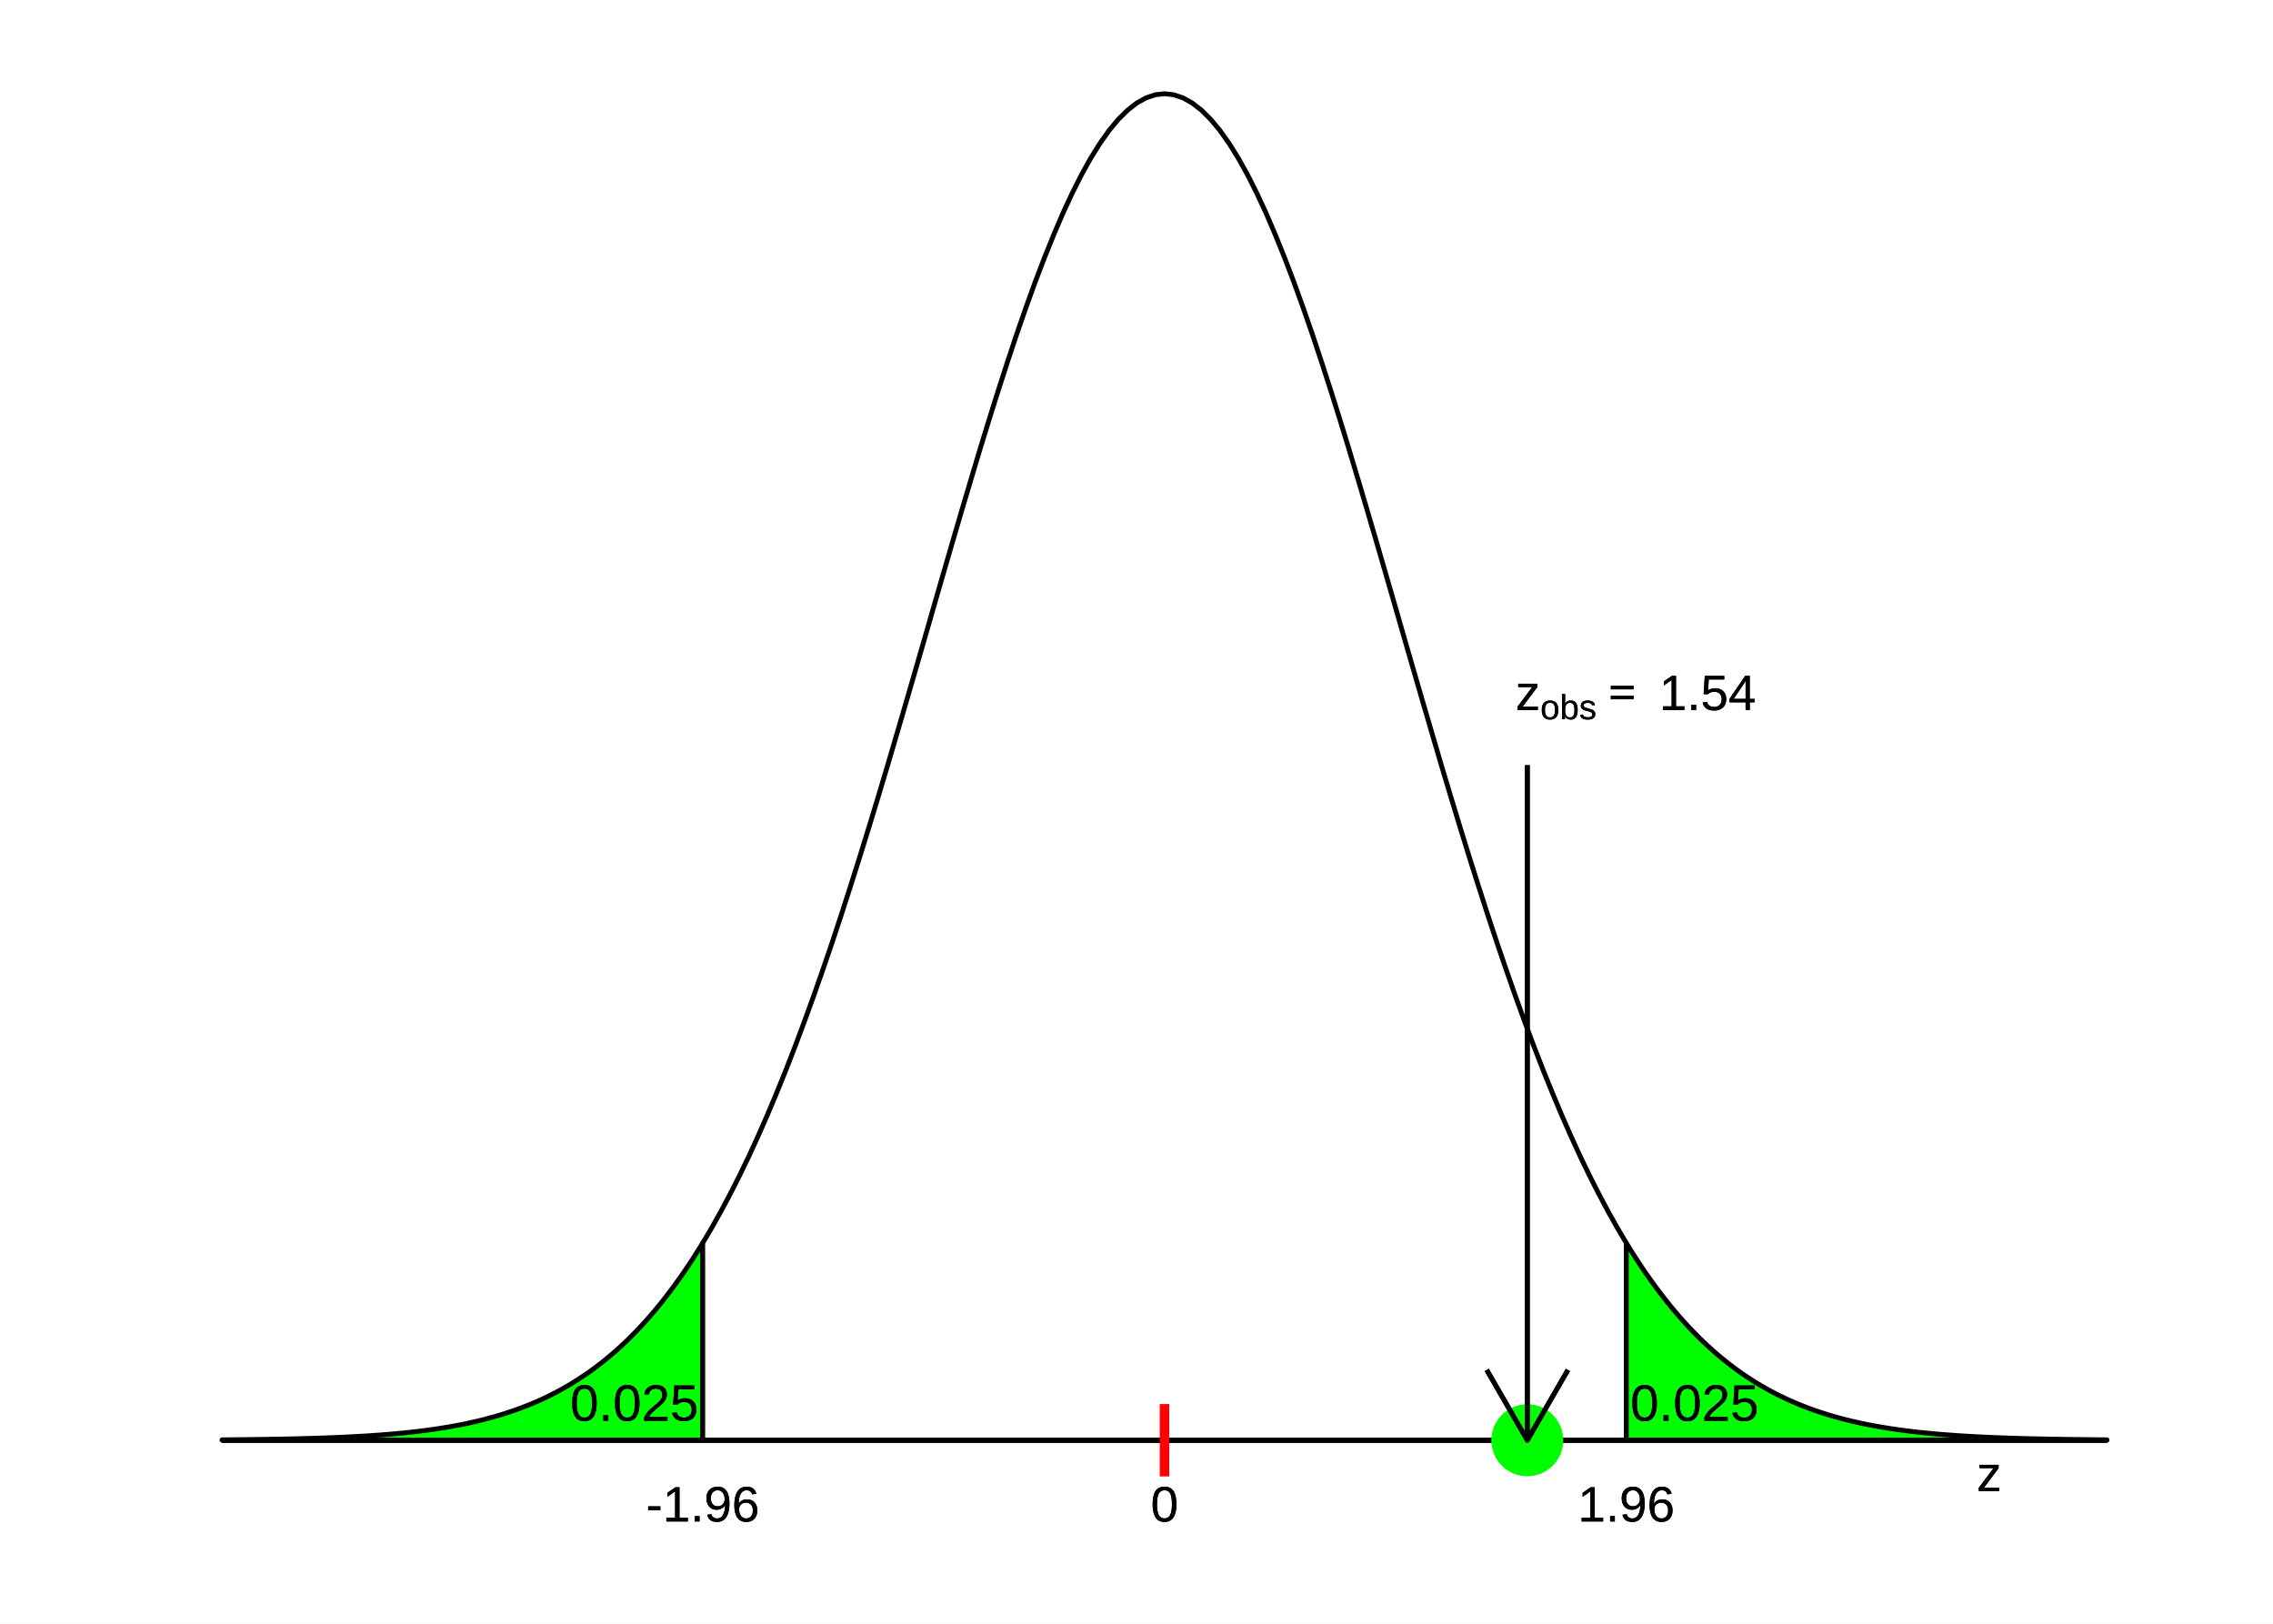
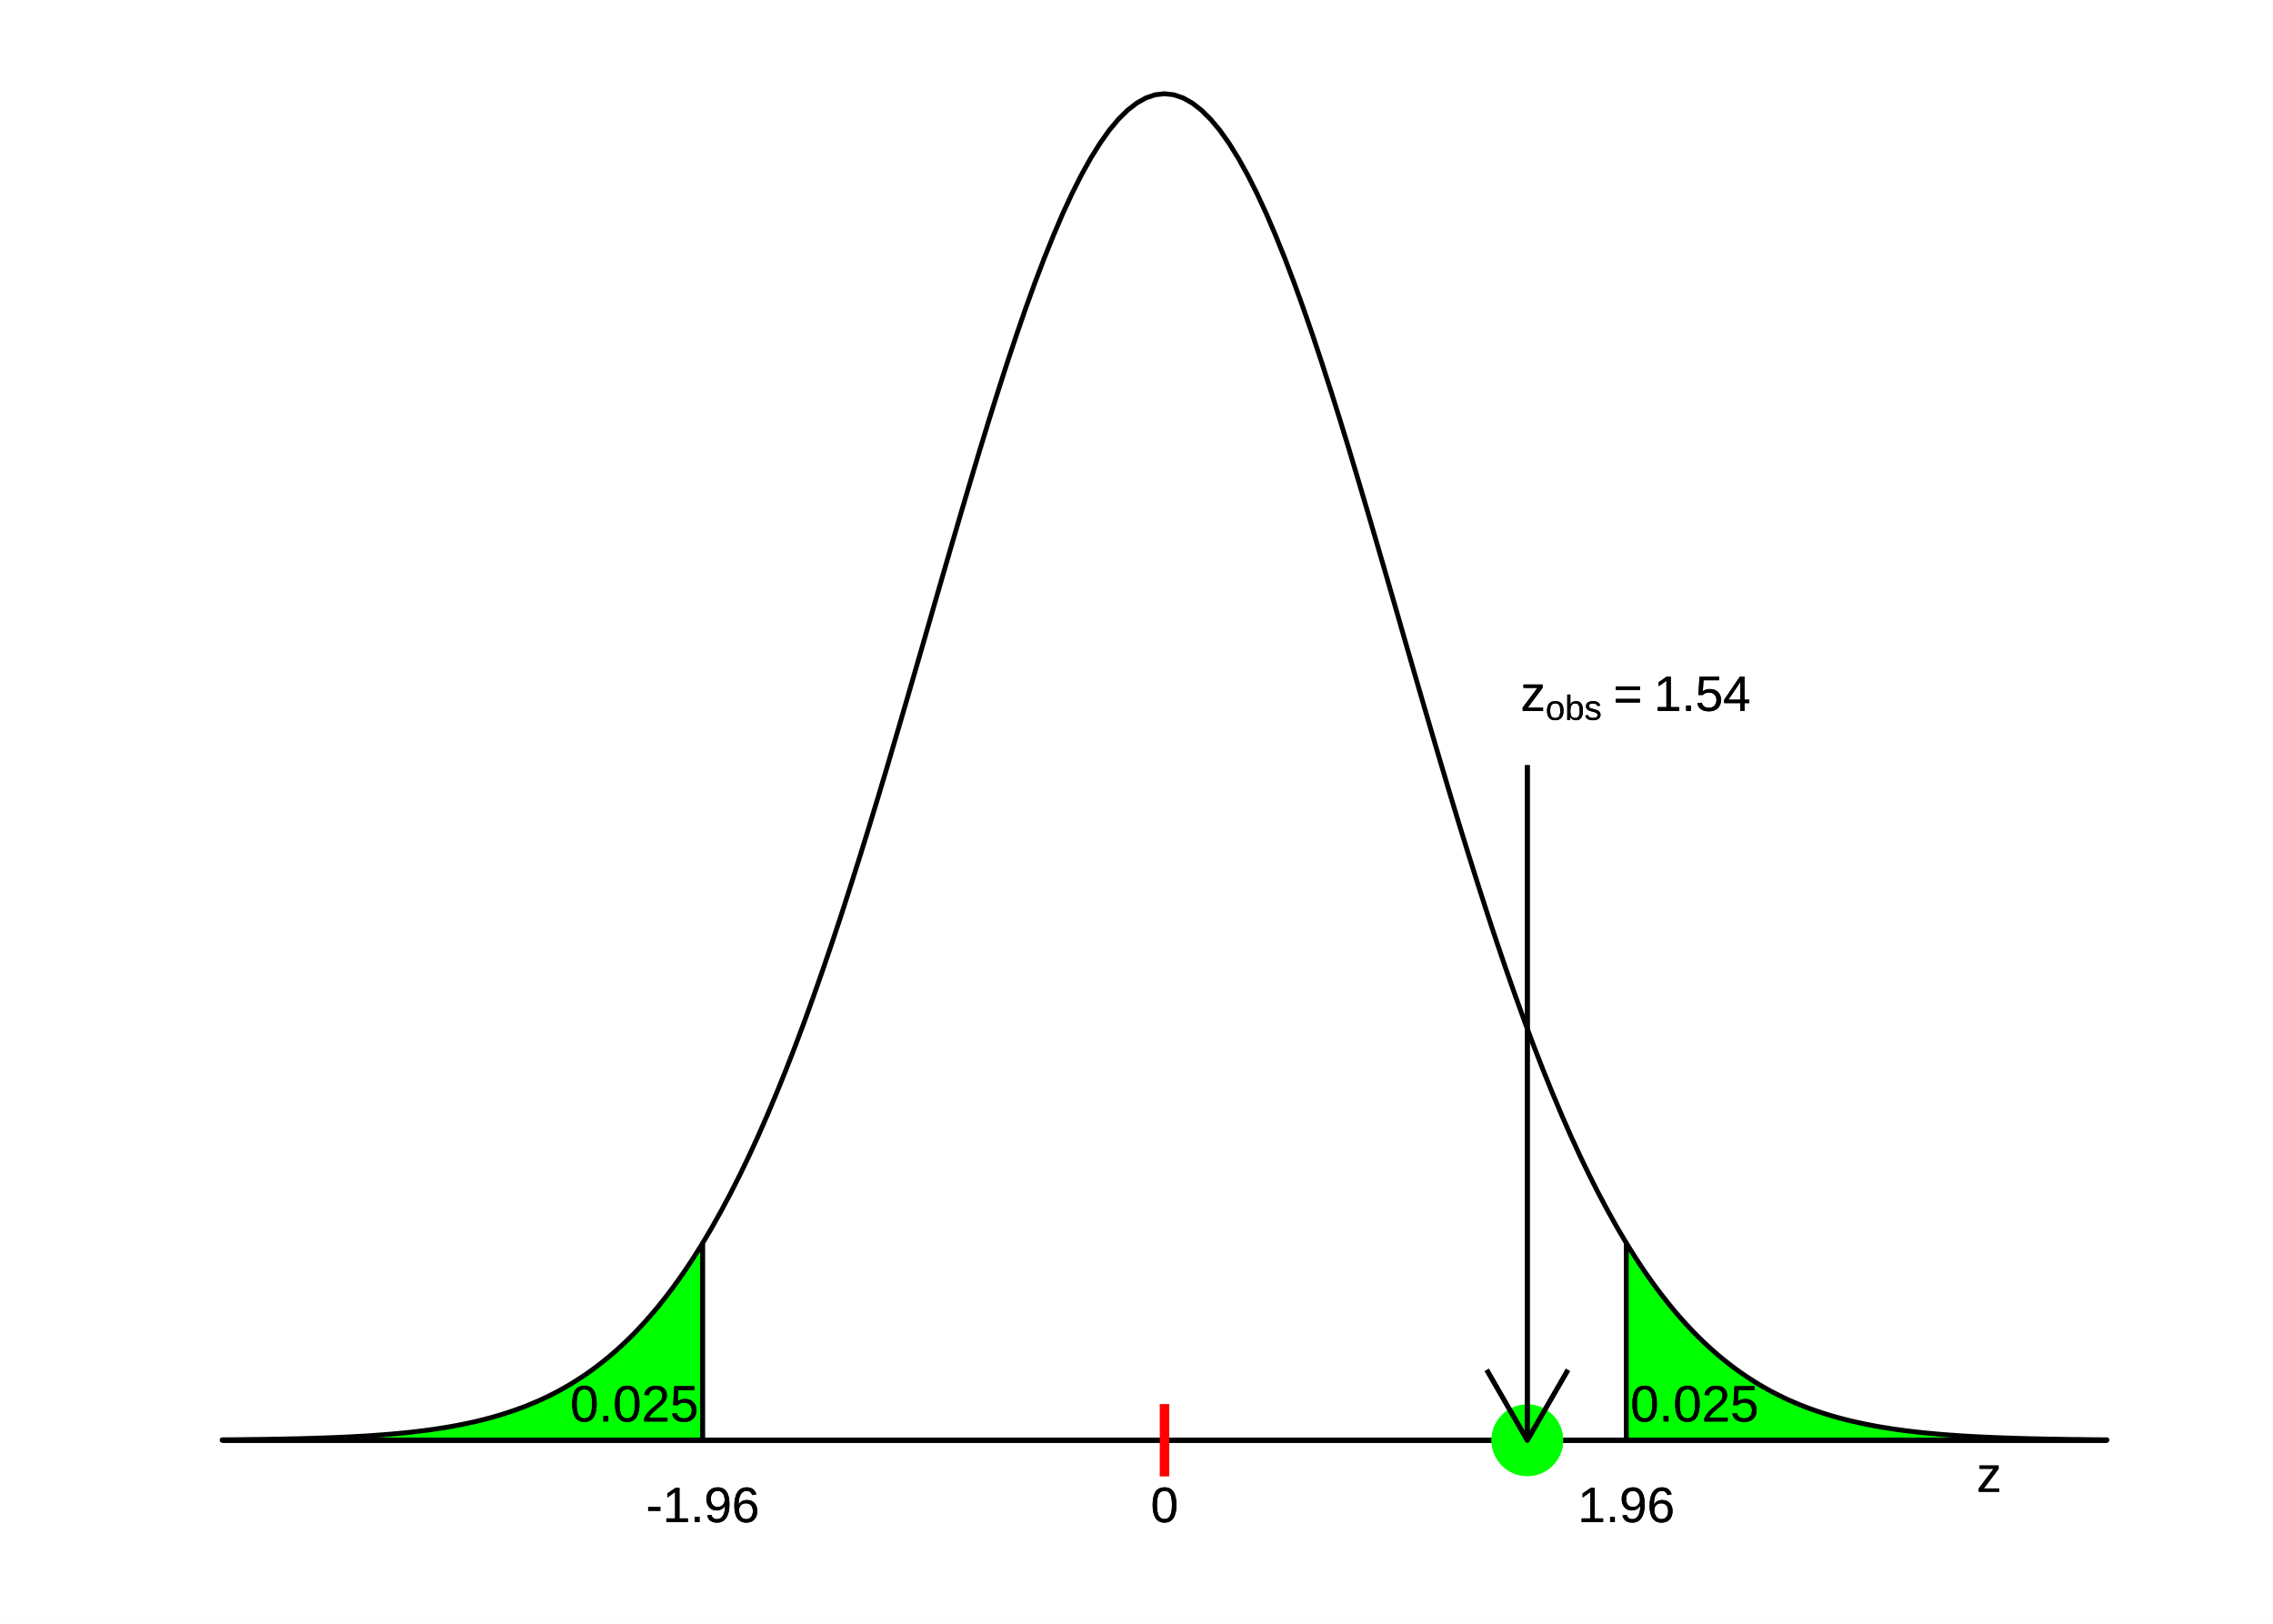
<svg xmlns="http://www.w3.org/2000/svg" viewBox="0 0 504.00 360.00">
  <defs>
    <style type="text/css">
    line, polyline, polygon, path, rect, circle {
      fill: none;
      stroke: #000000;
      stroke-linecap: round;
      stroke-linejoin: round;
      stroke-miterlimit: 10.00;
    }
  </style>
  </defs>
  <rect width="100%" height="100%" style="stroke: none; fill: #FFFFFF;" />
  <defs>
    <clipPath id="cpMTcuOTB8NDk4LjUyfDM0Mi4xMHw1LjQ4">
      <rect x="17.90" y="5.48" width="480.62" height="336.62" />
    </clipPath>
  </defs>
-   <polygon points="49.24,319.22 50.31,319.21 51.38,319.20 52.44,319.19 53.51,319.18 54.57,319.17 55.64,319.15 56.70,319.14 57.77,319.13 58.84,319.11 59.90,319.09 60.97,319.08 62.03,319.06 63.10,319.04 64.16,319.02 65.23,318.99 66.30,318.97 67.36,318.94 68.43,318.91 69.49,318.88 70.56,318.85 71.62,318.81 72.69,318.77 73.76,318.73 74.82,318.69 75.89,318.64 76.95,318.59 78.02,318.54 79.08,318.48 80.15,318.42 81.22,318.36 82.28,318.29 83.35,318.21 84.41,318.14 85.48,318.05 86.55,317.97 87.61,317.87 88.68,317.77 89.74,317.67 90.81,317.56 91.87,317.44 92.94,317.31 94.01,317.18 95.07,317.04 96.14,316.89 97.20,316.73 98.27,316.56 99.33,316.39 100.40,316.20 101.47,316.00 102.53,315.80 103.60,315.58 104.66,315.34 105.73,315.10 106.79,314.84 107.86,314.57 108.93,314.28 109.99,313.98 111.06,313.67 112.12,313.33 113.19,312.98 114.25,312.62 115.32,312.23 116.39,311.82 117.45,311.40 118.52,310.95 119.58,310.49 120.65,310.00 121.71,309.49 122.78,308.95 123.85,308.39 124.91,307.80 125.98,307.19 127.04,306.55 128.11,305.88 129.17,305.18 130.24,304.46 131.31,303.70 132.37,302.91 133.44,302.09 134.50,301.23 135.57,300.34 136.64,299.41 137.70,298.45 138.77,297.45 139.83,296.41 140.90,295.33 141.96,294.21 143.03,293.05 144.10,291.84 145.16,290.60 146.23,289.31 147.29,287.97 148.36,286.59 149.42,285.17 150.49,283.69 151.56,282.17 152.62,280.60 153.69,278.98 154.75,277.30 155.82,275.58 155.82,319.32 154.75,319.32 153.69,319.32 152.62,319.32 151.56,319.32 150.49,319.32 149.42,319.32 148.36,319.32 147.29,319.32 146.23,319.32 145.16,319.32 144.10,319.32 143.03,319.32 141.96,319.32 140.90,319.32 139.83,319.32 138.77,319.32 137.70,319.32 136.64,319.32 135.57,319.32 134.50,319.32 133.44,319.32 132.37,319.32 131.31,319.32 130.24,319.32 129.17,319.32 128.11,319.32 127.04,319.32 125.98,319.32 124.91,319.32 123.85,319.32 122.78,319.32 121.71,319.32 120.65,319.32 119.58,319.32 118.52,319.32 117.45,319.32 116.39,319.32 115.32,319.32 114.25,319.32 113.19,319.32 112.12,319.32 111.06,319.32 109.99,319.32 108.93,319.32 107.86,319.32 106.79,319.32 105.73,319.32 104.66,319.32 103.60,319.32 102.53,319.32 101.47,319.32 100.40,319.32 99.33,319.32 98.27,319.32 97.20,319.32 96.14,319.32 95.07,319.32 94.01,319.32 92.94,319.32 91.87,319.32 90.81,319.32 89.74,319.32 88.68,319.32 87.61,319.32 86.55,319.32 85.48,319.32 84.41,319.32 83.35,319.32 82.28,319.32 81.22,319.32 80.15,319.32 79.08,319.32 78.02,319.32 76.95,319.32 75.89,319.32 74.82,319.32 73.76,319.32 72.69,319.32 71.62,319.32 70.56,319.32 69.49,319.32 68.43,319.32 67.36,319.32 66.30,319.32 65.23,319.32 64.16,319.32 63.10,319.32 62.03,319.32 60.97,319.32 59.90,319.32 58.84,319.32 57.77,319.32 56.70,319.32 55.64,319.32 54.57,319.32 53.51,319.32 52.44,319.32 51.38,319.32 50.31,319.32 49.24,319.32 " style="stroke-width: 1.07; fill: #00FF00;" clip-path="url(#cpMTcuOTB8NDk4LjUyfDM0Mi4xMHw1LjQ4)" />
-   <polygon points="155.82,275.58 157.87,272.12 159.91,268.47 161.96,264.62 164.01,260.57 166.06,256.32 168.11,251.86 170.15,247.20 172.20,242.33 174.25,237.26 176.30,231.99 178.34,226.53 180.39,220.87 182.44,215.03 184.49,209.02 186.54,202.83 188.58,196.49 190.63,190.01 192.68,183.38 194.73,176.64 196.78,169.80 198.82,162.86 200.87,155.86 202.92,148.80 204.97,141.72 207.01,134.62 209.06,127.54 211.11,120.48 213.16,113.49 215.21,106.58 217.25,99.77 219.30,93.09 221.35,86.57 223.40,80.22 225.44,74.08 227.49,68.17 229.54,62.51 231.59,57.13 233.64,52.05 235.68,47.28 237.73,42.86 239.78,38.79 241.83,35.10 243.88,31.81 245.92,28.92 247.97,26.46 250.02,24.43 252.07,22.84 254.11,21.70 256.16,21.01 258.21,20.78 260.26,21.01 262.31,21.70 264.35,22.84 266.40,24.43 268.45,26.46 270.50,28.92 272.54,31.81 274.59,35.10 276.64,38.79 278.69,42.86 280.74,47.28 282.78,52.05 284.83,57.13 286.88,62.51 288.93,68.17 290.98,74.08 293.02,80.22 295.07,86.57 297.12,93.09 299.17,99.77 301.21,106.58 303.26,113.49 305.31,120.48 307.36,127.54 309.41,134.62 311.45,141.72 313.50,148.80 315.55,155.86 317.60,162.86 319.64,169.80 321.69,176.64 323.74,183.38 325.79,190.01 327.84,196.49 329.88,202.83 331.93,209.02 333.98,215.03 336.03,220.87 338.08,226.53 340.12,231.99 342.17,237.26 344.22,242.33 346.27,247.20 348.31,251.86 350.36,256.32 352.41,260.57 354.46,264.62 356.51,268.47 358.55,272.12 360.60,275.58 360.60,319.32 358.55,319.32 356.51,319.32 354.46,319.32 352.41,319.32 350.36,319.32 348.31,319.32 346.27,319.32 344.22,319.32 342.17,319.32 340.12,319.32 338.08,319.32 336.03,319.32 333.98,319.32 331.93,319.32 329.88,319.32 327.84,319.32 325.79,319.32 323.74,319.32 321.69,319.32 319.64,319.32 317.60,319.32 315.55,319.32 313.50,319.32 311.45,319.32 309.41,319.32 307.36,319.32 305.31,319.32 303.26,319.32 301.21,319.32 299.17,319.32 297.12,319.32 295.07,319.32 293.02,319.32 290.98,319.32 288.93,319.32 286.88,319.32 284.83,319.32 282.78,319.32 280.74,319.32 278.69,319.32 276.64,319.32 274.59,319.32 272.54,319.32 270.50,319.32 268.45,319.32 266.40,319.32 264.35,319.32 262.31,319.32 260.26,319.32 258.21,319.32 256.16,319.32 254.11,319.32 252.07,319.32 250.02,319.32 247.97,319.32 245.92,319.32 243.88,319.32 241.83,319.32 239.78,319.32 237.73,319.32 235.68,319.32 233.64,319.32 231.59,319.32 229.54,319.32 227.49,319.32 225.44,319.32 223.40,319.32 221.35,319.32 219.30,319.32 217.25,319.32 215.21,319.32 213.16,319.32 211.11,319.32 209.06,319.32 207.01,319.32 204.97,319.32 202.92,319.32 200.87,319.32 198.82,319.32 196.78,319.32 194.73,319.32 192.68,319.32 190.63,319.32 188.58,319.32 186.54,319.32 184.49,319.32 182.44,319.32 180.39,319.32 178.34,319.32 176.30,319.32 174.25,319.32 172.20,319.32 170.15,319.32 168.11,319.32 166.06,319.32 164.01,319.32 161.96,319.32 159.91,319.32 157.87,319.32 155.82,319.32 " style="stroke-width: 1.07; fill: #FFFFFF;" clip-path="url(#cpMTcuOTB8NDk4LjUyfDM0Mi4xMHw1LjQ4)" />
-   <polygon points="360.60,275.58 361.67,277.30 362.73,278.98 363.80,280.60 364.86,282.17 365.93,283.69 367.00,285.17 368.06,286.59 369.13,287.97 370.19,289.31 371.26,290.60 372.32,291.84 373.39,293.05 374.46,294.21 375.52,295.33 376.59,296.41 377.65,297.45 378.72,298.45 379.78,299.41 380.85,300.34 381.92,301.23 382.98,302.09 384.05,302.91 385.11,303.70 386.18,304.46 387.24,305.18 388.31,305.88 389.38,306.55 390.44,307.19 391.51,307.80 392.57,308.39 393.64,308.95 394.71,309.49 395.77,310.00 396.84,310.49 397.90,310.95 398.97,311.40 400.03,311.82 401.10,312.23 402.17,312.62 403.23,312.98 404.30,313.33 405.36,313.67 406.43,313.98 407.49,314.28 408.56,314.57 409.63,314.84 410.69,315.10 411.76,315.34 412.82,315.58 413.89,315.80 414.95,316.00 416.02,316.20 417.09,316.39 418.15,316.56 419.22,316.73 420.28,316.89 421.35,317.04 422.41,317.18 423.48,317.31 424.55,317.44 425.61,317.56 426.68,317.67 427.74,317.77 428.81,317.87 429.87,317.97 430.94,318.05 432.01,318.14 433.07,318.21 434.14,318.29 435.20,318.36 436.27,318.42 437.33,318.48 438.40,318.54 439.47,318.59 440.53,318.64 441.60,318.69 442.66,318.73 443.73,318.77 444.80,318.81 445.86,318.85 446.93,318.88 447.99,318.91 449.06,318.94 450.12,318.97 451.19,318.99 452.26,319.02 453.32,319.04 454.39,319.06 455.45,319.08 456.52,319.09 457.58,319.11 458.65,319.13 459.72,319.14 460.78,319.15 461.85,319.17 462.91,319.18 463.98,319.19 465.04,319.20 466.11,319.21 467.18,319.22 467.18,319.32 466.11,319.32 465.04,319.32 463.98,319.32 462.91,319.32 461.85,319.32 460.78,319.32 459.72,319.32 458.65,319.32 457.58,319.32 456.52,319.32 455.45,319.32 454.39,319.32 453.32,319.32 452.26,319.32 451.19,319.32 450.12,319.32 449.06,319.32 447.99,319.32 446.93,319.32 445.86,319.32 444.80,319.32 443.73,319.32 442.66,319.32 441.60,319.32 440.53,319.32 439.47,319.32 438.40,319.32 437.33,319.32 436.27,319.32 435.20,319.32 434.14,319.32 433.07,319.32 432.01,319.32 430.94,319.32 429.87,319.32 428.81,319.32 427.74,319.32 426.68,319.32 425.61,319.32 424.55,319.32 423.48,319.32 422.41,319.32 421.35,319.32 420.28,319.32 419.22,319.32 418.15,319.32 417.09,319.32 416.02,319.32 414.95,319.32 413.89,319.32 412.82,319.32 411.76,319.32 410.69,319.32 409.63,319.32 408.56,319.32 407.49,319.32 406.43,319.32 405.36,319.32 404.30,319.32 403.23,319.32 402.17,319.32 401.10,319.32 400.03,319.32 398.97,319.32 397.90,319.32 396.84,319.32 395.77,319.32 394.71,319.32 393.64,319.32 392.57,319.32 391.51,319.32 390.44,319.32 389.38,319.32 388.31,319.32 387.24,319.32 386.18,319.32 385.11,319.32 384.05,319.32 382.98,319.32 381.92,319.32 380.85,319.32 379.78,319.32 378.72,319.32 377.65,319.32 376.59,319.32 375.52,319.32 374.46,319.32 373.39,319.32 372.32,319.32 371.26,319.32 370.19,319.32 369.13,319.32 368.06,319.32 367.00,319.32 365.93,319.32 364.86,319.32 363.80,319.32 362.73,319.32 361.67,319.32 360.60,319.32 " style="stroke-width: 1.07; fill: #00FF00;" clip-path="url(#cpMTcuOTB8NDk4LjUyfDM0Mi4xMHw1LjQ4)" />
-   <line x1="49.24" y1="319.32" x2="467.18" y2="319.32" style="stroke-width: 1.07; stroke-linecap: butt;" clip-path="url(#cpMTcuOTB8NDk4LjUyfDM0Mi4xMHw1LjQ4)" />
-   <line x1="49.24" y1="319.32" x2="467.18" y2="319.32" style="stroke-width: 1.07; stroke-linecap: butt;" clip-path="url(#cpMTcuOTB8NDk4LjUyfDM0Mi4xMHw1LjQ4)" />
+   <polygon points="49.25,319.22 50.31,319.21 51.38,319.20 52.44,319.19 53.51,319.18 54.57,319.17 55.64,319.15 56.71,319.14 57.77,319.13 58.84,319.11 59.90,319.09 60.97,319.08 62.03,319.06 63.10,319.04 64.17,319.01 65.23,318.99 66.30,318.97 67.36,318.94 68.43,318.91 69.49,318.88 70.56,318.84 71.63,318.81 72.69,318.77 73.76,318.73 74.82,318.69 75.89,318.64 76.95,318.59 78.02,318.54 79.09,318.48 80.15,318.42 81.22,318.36 82.28,318.29 83.35,318.21 84.41,318.14 85.48,318.05 86.55,317.97 87.61,317.87 88.68,317.77 89.74,317.67 90.81,317.56 91.87,317.44 92.94,317.31 94.01,317.18 95.07,317.04 96.14,316.89 97.20,316.73 98.27,316.56 99.34,316.39 100.40,316.20 101.47,316.00 102.53,315.79 103.60,315.57 104.66,315.34 105.73,315.10 106.80,314.84 107.86,314.57 108.93,314.28 109.99,313.98 111.06,313.66 112.12,313.33 113.19,312.98 114.26,312.61 115.32,312.23 116.39,311.82 117.45,311.40 118.52,310.95 119.58,310.49 120.65,310.00 121.72,309.48 122.78,308.95 123.85,308.39 124.91,307.80 125.98,307.19 127.04,306.55 128.11,305.88 129.18,305.18 130.24,304.46 131.31,303.70 132.37,302.91 133.44,302.08 134.50,301.23 135.57,300.34 136.64,299.41 137.70,298.45 138.77,297.44 139.83,296.41 140.90,295.33 141.96,294.21 143.03,293.05 144.10,291.84 145.16,290.60 146.23,289.31 147.29,287.97 148.36,286.59 149.42,285.17 150.49,283.69 151.56,282.17 152.62,280.60 153.69,278.97 154.75,277.30 155.82,275.58 155.82,319.32 154.75,319.32 153.69,319.32 152.62,319.32 151.56,319.32 150.49,319.32 149.42,319.32 148.36,319.32 147.29,319.32 146.23,319.32 145.16,319.32 144.10,319.32 143.03,319.32 141.96,319.32 140.90,319.32 139.83,319.32 138.77,319.32 137.70,319.32 136.64,319.32 135.57,319.32 134.50,319.32 133.44,319.32 132.37,319.32 131.31,319.32 130.24,319.32 129.18,319.32 128.11,319.32 127.04,319.32 125.98,319.32 124.91,319.32 123.85,319.32 122.78,319.32 121.72,319.32 120.65,319.32 119.58,319.32 118.52,319.32 117.45,319.32 116.39,319.32 115.32,319.32 114.26,319.32 113.19,319.32 112.12,319.32 111.06,319.32 109.99,319.32 108.93,319.32 107.86,319.32 106.80,319.32 105.73,319.32 104.66,319.32 103.60,319.32 102.53,319.32 101.47,319.32 100.40,319.32 99.34,319.32 98.27,319.32 97.20,319.32 96.14,319.32 95.07,319.32 94.01,319.32 92.94,319.32 91.87,319.32 90.81,319.32 89.74,319.32 88.68,319.32 87.61,319.32 86.55,319.32 85.48,319.32 84.41,319.32 83.35,319.32 82.28,319.32 81.22,319.32 80.15,319.32 79.09,319.32 78.02,319.32 76.95,319.32 75.89,319.32 74.82,319.32 73.76,319.32 72.69,319.32 71.63,319.32 70.56,319.32 69.49,319.32 68.43,319.32 67.36,319.32 66.30,319.32 65.23,319.32 64.17,319.32 63.10,319.32 62.03,319.32 60.97,319.32 59.90,319.32 58.84,319.32 57.77,319.32 56.71,319.32 55.64,319.32 54.57,319.32 53.51,319.32 52.44,319.32 51.38,319.32 50.31,319.32 49.25,319.32 " style="stroke-width: 1.07; fill: #00FF00;" clip-path="url(#cpMTcuOTB8NDk4LjUyfDM0Mi4xMHw1LjQ4)" />
+   <polygon points="155.82,275.58 157.87,272.12 159.91,268.47 161.96,264.62 164.01,260.57 166.06,256.32 168.11,251.86 170.15,247.20 172.20,242.33 174.25,237.26 176.30,231.99 178.35,226.53 180.39,220.87 182.44,215.03 184.49,209.02 186.54,202.83 188.58,196.49 190.63,190.00 192.68,183.38 194.73,176.64 196.78,169.80 198.82,162.86 200.87,155.86 202.92,148.80 204.97,141.72 207.01,134.62 209.06,127.53 211.11,120.48 213.16,113.49 215.21,106.58 217.25,99.77 219.30,93.09 221.35,86.57 223.40,80.22 225.45,74.08 227.49,68.17 229.54,62.51 231.59,57.13 233.64,52.05 235.68,47.28 237.73,42.86 239.78,38.79 241.83,35.10 243.88,31.81 245.92,28.92 247.97,26.46 250.02,24.43 252.07,22.84 254.11,21.70 256.16,21.01 258.21,20.78 260.26,21.01 262.31,21.70 264.35,22.84 266.40,24.43 268.45,26.46 270.50,28.92 272.55,31.81 274.59,35.10 276.64,38.79 278.69,42.86 280.74,47.28 282.78,52.05 284.83,57.13 286.88,62.51 288.93,68.17 290.98,74.08 293.02,80.22 295.07,86.57 297.12,93.09 299.17,99.77 301.21,106.58 303.26,113.49 305.31,120.48 307.36,127.53 309.41,134.62 311.45,141.72 313.50,148.80 315.55,155.86 317.60,162.86 319.65,169.80 321.69,176.64 323.74,183.38 325.79,190.00 327.84,196.49 329.88,202.83 331.93,209.02 333.98,215.03 336.03,220.87 338.08,226.53 340.12,231.99 342.17,237.26 344.22,242.33 346.27,247.20 348.31,251.86 350.36,256.32 352.41,260.57 354.46,264.62 356.51,268.47 358.55,272.12 360.60,275.58 360.60,319.32 358.55,319.32 356.51,319.32 354.46,319.32 352.41,319.32 350.36,319.32 348.31,319.32 346.27,319.32 344.22,319.32 342.17,319.32 340.12,319.32 338.08,319.32 336.03,319.32 333.98,319.32 331.93,319.32 329.88,319.32 327.84,319.32 325.79,319.32 323.74,319.32 321.69,319.32 319.65,319.32 317.60,319.32 315.55,319.32 313.50,319.32 311.45,319.32 309.41,319.32 307.36,319.32 305.31,319.32 303.26,319.32 301.21,319.32 299.17,319.32 297.12,319.32 295.07,319.32 293.02,319.32 290.98,319.32 288.93,319.32 286.88,319.32 284.83,319.32 282.78,319.32 280.74,319.32 278.69,319.32 276.64,319.32 274.59,319.32 272.55,319.32 270.50,319.32 268.45,319.32 266.40,319.32 264.35,319.32 262.31,319.32 260.26,319.32 258.21,319.32 256.16,319.32 254.11,319.32 252.07,319.32 250.02,319.32 247.97,319.32 245.92,319.32 243.88,319.32 241.83,319.32 239.78,319.32 237.73,319.32 235.68,319.32 233.64,319.32 231.59,319.32 229.54,319.32 227.49,319.32 225.45,319.32 223.40,319.32 221.35,319.32 219.30,319.32 217.25,319.32 215.21,319.32 213.16,319.32 211.11,319.32 209.06,319.32 207.01,319.32 204.97,319.32 202.92,319.32 200.87,319.32 198.82,319.32 196.78,319.32 194.73,319.32 192.68,319.32 190.63,319.32 188.58,319.32 186.54,319.32 184.49,319.32 182.44,319.32 180.39,319.32 178.35,319.32 176.30,319.32 174.25,319.32 172.20,319.32 170.15,319.32 168.11,319.32 166.06,319.32 164.01,319.32 161.96,319.32 159.91,319.32 157.87,319.32 155.82,319.32 " style="stroke-width: 1.07; fill: #FFFFFF;" clip-path="url(#cpMTcuOTB8NDk4LjUyfDM0Mi4xMHw1LjQ4)" />
+   <polygon points="360.60,275.58 361.67,277.30 362.73,278.97 363.80,280.60 364.86,282.17 365.93,283.69 367.00,285.17 368.06,286.59 369.13,287.97 370.19,289.31 371.26,290.60 372.32,291.84 373.39,293.05 374.46,294.21 375.52,295.33 376.59,296.41 377.65,297.44 378.72,298.45 379.78,299.41 380.85,300.34 381.92,301.23 382.98,302.08 384.05,302.91 385.11,303.70 386.18,304.46 387.25,305.18 388.31,305.88 389.38,306.55 390.44,307.19 391.51,307.80 392.57,308.39 393.64,308.95 394.71,309.48 395.77,310.00 396.84,310.49 397.90,310.95 398.97,311.40 400.03,311.82 401.10,312.23 402.17,312.61 403.23,312.98 404.30,313.33 405.36,313.66 406.43,313.98 407.49,314.28 408.56,314.57 409.63,314.84 410.69,315.10 411.76,315.34 412.82,315.57 413.89,315.79 414.95,316.00 416.02,316.20 417.09,316.39 418.15,316.56 419.22,316.73 420.28,316.89 421.35,317.04 422.41,317.18 423.48,317.31 424.55,317.44 425.61,317.56 426.68,317.67 427.74,317.77 428.81,317.87 429.87,317.97 430.94,318.05 432.01,318.14 433.07,318.21 434.14,318.29 435.20,318.36 436.27,318.42 437.33,318.48 438.40,318.54 439.47,318.59 440.53,318.64 441.60,318.69 442.66,318.73 443.73,318.77 444.80,318.81 445.86,318.84 446.93,318.88 447.99,318.91 449.06,318.94 450.12,318.97 451.19,318.99 452.26,319.01 453.32,319.04 454.39,319.06 455.45,319.08 456.52,319.09 457.58,319.11 458.65,319.13 459.72,319.14 460.78,319.15 461.85,319.17 462.91,319.18 463.98,319.19 465.04,319.20 466.11,319.21 467.18,319.22 467.18,319.32 466.11,319.32 465.04,319.32 463.98,319.32 462.91,319.32 461.85,319.32 460.78,319.32 459.72,319.32 458.65,319.32 457.58,319.32 456.52,319.32 455.45,319.32 454.39,319.32 453.32,319.32 452.26,319.32 451.19,319.32 450.12,319.32 449.06,319.32 447.99,319.32 446.93,319.32 445.86,319.32 444.80,319.32 443.73,319.32 442.66,319.32 441.60,319.32 440.53,319.32 439.47,319.32 438.40,319.32 437.33,319.32 436.27,319.32 435.20,319.32 434.14,319.32 433.07,319.32 432.01,319.32 430.94,319.32 429.87,319.32 428.81,319.32 427.74,319.32 426.68,319.32 425.61,319.32 424.55,319.32 423.48,319.32 422.41,319.32 421.35,319.32 420.28,319.32 419.22,319.32 418.15,319.32 417.09,319.32 416.02,319.32 414.95,319.32 413.89,319.32 412.82,319.32 411.76,319.32 410.69,319.32 409.63,319.32 408.56,319.32 407.49,319.32 406.43,319.32 405.36,319.32 404.30,319.32 403.23,319.32 402.17,319.32 401.10,319.32 400.03,319.32 398.97,319.32 397.90,319.32 396.84,319.32 395.77,319.32 394.71,319.32 393.64,319.32 392.57,319.32 391.51,319.32 390.44,319.32 389.38,319.32 388.31,319.32 387.25,319.32 386.18,319.32 385.11,319.32 384.05,319.32 382.98,319.32 381.92,319.32 380.85,319.32 379.78,319.32 378.72,319.32 377.65,319.32 376.59,319.32 375.52,319.32 374.46,319.32 373.39,319.32 372.32,319.32 371.26,319.32 370.19,319.32 369.13,319.32 368.06,319.32 367.00,319.32 365.93,319.32 364.86,319.32 363.80,319.32 362.73,319.32 361.67,319.32 360.60,319.32 " style="stroke-width: 1.07; fill: #00FF00;" clip-path="url(#cpMTcuOTB8NDk4LjUyfDM0Mi4xMHw1LjQ4)" />
+   <line x1="49.25" y1="319.32" x2="467.18" y2="319.32" style="stroke-width: 1.07; stroke-linecap: butt;" clip-path="url(#cpMTcuOTB8NDk4LjUyfDM0Mi4xMHw1LjQ4)" />
+   <line x1="49.25" y1="319.32" x2="467.18" y2="319.32" style="stroke-width: 1.07; stroke-linecap: butt;" clip-path="url(#cpMTcuOTB8NDk4LjUyfDM0Mi4xMHw1LjQ4)" />
  <g clip-path="url(#cpMTcuOTB8NDk4LjUyfDM0Mi4xMHw1LjQ4)">
-     <text x="255.14" y="337.33" style="font-size: 11.04px; font-family: Arimo;" textLength="6.14px" lengthAdjust="spacingAndGlyphs">0</text>
+     <text x="255.14" y="337.48" style="font-size: 11.04px; font-family: Arial;" textLength="6.14px" lengthAdjust="spacingAndGlyphs">0</text>
  </g>
  <g clip-path="url(#cpMTcuOTB8NDk4LjUyfDM0Mi4xMHw1LjQ4)">
-     <text x="255.14" y="337.33" style="font-size: 11.04px; font-family: Arimo;" textLength="6.14px" lengthAdjust="spacingAndGlyphs">0</text>
+     <text x="255.14" y="337.48" style="font-size: 11.04px; font-family: Arial;" textLength="6.14px" lengthAdjust="spacingAndGlyphs">0</text>
  </g>
  <g clip-path="url(#cpMTcuOTB8NDk4LjUyfDM0Mi4xMHw1LjQ4)">
-     <text x="143.24" y="337.33" style="font-size: 11.04px; font-family: Arimo;" textLength="25.16px" lengthAdjust="spacingAndGlyphs">-1.96</text>
+     <text x="143.24" y="337.48" style="font-size: 11.04px; font-family: Arial;" textLength="25.16px" lengthAdjust="spacingAndGlyphs">-1.96</text>
  </g>
  <g clip-path="url(#cpMTcuOTB8NDk4LjUyfDM0Mi4xMHw1LjQ4)">
-     <text x="143.24" y="337.33" style="font-size: 11.04px; font-family: Arimo;" textLength="25.16px" lengthAdjust="spacingAndGlyphs">-1.96</text>
+     <text x="143.24" y="337.48" style="font-size: 11.04px; font-family: Arial;" textLength="25.16px" lengthAdjust="spacingAndGlyphs">-1.96</text>
  </g>
  <g clip-path="url(#cpMTcuOTB8NDk4LjUyfDM0Mi4xMHw1LjQ4)">
-     <text x="349.86" y="337.33" style="font-size: 11.04px; font-family: Arimo;" textLength="21.49px" lengthAdjust="spacingAndGlyphs">1.96</text>
+     <text x="349.86" y="337.48" style="font-size: 11.04px; font-family: Arial;" textLength="21.49px" lengthAdjust="spacingAndGlyphs">1.96</text>
  </g>
  <g clip-path="url(#cpMTcuOTB8NDk4LjUyfDM0Mi4xMHw1LjQ4)">
-     <text x="349.86" y="337.33" style="font-size: 11.04px; font-family: Arimo;" textLength="21.49px" lengthAdjust="spacingAndGlyphs">1.96</text>
+     <text x="349.86" y="337.48" style="font-size: 11.04px; font-family: Arial;" textLength="21.49px" lengthAdjust="spacingAndGlyphs">1.96</text>
  </g>
  <g clip-path="url(#cpMTcuOTB8NDk4LjUyfDM0Mi4xMHw1LjQ4)">
-     <text x="438.30" y="330.60" style="font-size: 11.04px; font-family: Arimo;" textLength="5.52px" lengthAdjust="spacingAndGlyphs">z</text>
+     <text x="438.30" y="330.75" style="font-size: 11.04px; font-family: Arial;" textLength="5.52px" lengthAdjust="spacingAndGlyphs">z</text>
  </g>
  <g clip-path="url(#cpMTcuOTB8NDk4LjUyfDM0Mi4xMHw1LjQ4)">
-     <text x="438.30" y="330.60" style="font-size: 11.04px; font-family: Arimo;" textLength="5.52px" lengthAdjust="spacingAndGlyphs">z</text>
+     <text x="438.30" y="330.75" style="font-size: 11.04px; font-family: Arial;" textLength="5.52px" lengthAdjust="spacingAndGlyphs">z</text>
  </g>
  <g clip-path="url(#cpMTcuOTB8NDk4LjUyfDM0Mi4xMHw1LjQ4)">
-     <text x="361.51" y="315.00" style="font-size: 11.38px; font-family: Arimo;" textLength="28.48px" lengthAdjust="spacingAndGlyphs">0.025</text>
+     <text x="361.51" y="315.16" style="font-size: 11.38px; font-family: Arial;" textLength="28.48px" lengthAdjust="spacingAndGlyphs">0.025</text>
  </g>
  <g clip-path="url(#cpMTcuOTB8NDk4LjUyfDM0Mi4xMHw1LjQ4)">
-     <text x="361.51" y="315.00" style="font-size: 11.38px; font-family: Arimo;" textLength="28.48px" lengthAdjust="spacingAndGlyphs">0.025</text>
+     <text x="361.51" y="315.16" style="font-size: 11.38px; font-family: Arial;" textLength="28.48px" lengthAdjust="spacingAndGlyphs">0.025</text>
  </g>
  <g clip-path="url(#cpMTcuOTB8NDk4LjUyfDM0Mi4xMHw1LjQ4)">
-     <text x="126.43" y="315.00" style="font-size: 11.38px; font-family: Arimo;" textLength="28.48px" lengthAdjust="spacingAndGlyphs">0.025</text>
+     <text x="126.43" y="315.16" style="font-size: 11.38px; font-family: Arial;" textLength="28.48px" lengthAdjust="spacingAndGlyphs">0.025</text>
  </g>
  <g clip-path="url(#cpMTcuOTB8NDk4LjUyfDM0Mi4xMHw1LjQ4)">
-     <text x="126.43" y="315.00" style="font-size: 11.38px; font-family: Arimo;" textLength="28.48px" lengthAdjust="spacingAndGlyphs">0.025</text>
+     <text x="126.43" y="315.16" style="font-size: 11.38px; font-family: Arial;" textLength="28.48px" lengthAdjust="spacingAndGlyphs">0.025</text>
  </g>
  <rect x="257.69" y="311.83" width="1.04" height="14.97" style="stroke-width: 1.07; stroke: #FF0000; stroke-linecap: square; stroke-linejoin: miter; fill: #595959;" clip-path="url(#cpMTcuOTB8NDk4LjUyfDM0Mi4xMHw1LjQ4)" />
  <g clip-path="url(#cpMTcuOTB8NDk4LjUyfDM0Mi4xMHw1LjQ4)">
-     <text x="336.02" y="157.43" style="font-size: 11.04px; font-family: Arimo;" textLength="5.52px" lengthAdjust="spacingAndGlyphs">z</text>
+     <text x="337.18" y="157.61" style="font-size: 11.04px; font-family: Arial;" textLength="5.52px" lengthAdjust="spacingAndGlyphs">z</text>
  </g>
  <g clip-path="url(#cpMTcuOTB8NDk4LjUyfDM0Mi4xMHw1LjQ4)">
-     <text x="341.54" y="159.47" style="font-size: 7.73px; font-family: Arimo;" textLength="12.46px" lengthAdjust="spacingAndGlyphs">obs</text>
+     <text x="342.70" y="159.61" style="font-size: 7.73px; font-family: Arial;" textLength="12.46px" lengthAdjust="spacingAndGlyphs">obs</text>
  </g>
  <g clip-path="url(#cpMTcuOTB8NDk4LjUyfDM0Mi4xMHw1LjQ4)">
-     <text x="356.55" y="157.43" style="font-size: 11.04px; font-family: OpenSymbol;" textLength="8.78px" lengthAdjust="spacingAndGlyphs">=</text>
+     <text x="357.72" y="157.61" style="font-size: 11.04px; font-family: Arial;" textLength="6.45px" lengthAdjust="spacingAndGlyphs">=</text>
  </g>
  <g clip-path="url(#cpMTcuOTB8NDk4LjUyfDM0Mi4xMHw1LjQ4)">
-     <text x="367.88" y="157.43" style="font-size: 11.04px; font-family: Arimo;" textLength="6.14px" lengthAdjust="spacingAndGlyphs">1</text>
+     <text x="366.72" y="157.61" style="font-size: 11.04px; font-family: Arial;" textLength="6.14px" lengthAdjust="spacingAndGlyphs">1</text>
  </g>
  <g clip-path="url(#cpMTcuOTB8NDk4LjUyfDM0Mi4xMHw1LjQ4)">
-     <text x="374.02" y="157.43" style="font-size: 11.04px; font-family: Arimo;" textLength="3.07px" lengthAdjust="spacingAndGlyphs">.</text>
+     <text x="372.86" y="157.61" style="font-size: 11.04px; font-family: Arial;" textLength="3.07px" lengthAdjust="spacingAndGlyphs">.</text>
  </g>
  <g clip-path="url(#cpMTcuOTB8NDk4LjUyfDM0Mi4xMHw1LjQ4)">
-     <text x="377.09" y="157.43" style="font-size: 11.04px; font-family: Arimo;" textLength="12.28px" lengthAdjust="spacingAndGlyphs">54</text>
+     <text x="375.92" y="157.61" style="font-size: 11.04px; font-family: Arial;" textLength="12.28px" lengthAdjust="spacingAndGlyphs">54</text>
  </g>
  <g clip-path="url(#cpMTcuOTB8NDk4LjUyfDM0Mi4xMHw1LjQ4)">
-     <text x="336.02" y="157.43" style="font-size: 11.04px; font-family: Arimo;" textLength="5.52px" lengthAdjust="spacingAndGlyphs">z</text>
+     <text x="337.18" y="157.61" style="font-size: 11.04px; font-family: Arial;" textLength="5.52px" lengthAdjust="spacingAndGlyphs">z</text>
  </g>
  <g clip-path="url(#cpMTcuOTB8NDk4LjUyfDM0Mi4xMHw1LjQ4)">
-     <text x="341.54" y="159.47" style="font-size: 7.73px; font-family: Arimo;" textLength="12.46px" lengthAdjust="spacingAndGlyphs">obs</text>
+     <text x="342.70" y="159.61" style="font-size: 7.73px; font-family: Arial;" textLength="12.46px" lengthAdjust="spacingAndGlyphs">obs</text>
  </g>
  <g clip-path="url(#cpMTcuOTB8NDk4LjUyfDM0Mi4xMHw1LjQ4)">
-     <text x="356.55" y="157.43" style="font-size: 11.04px; font-family: OpenSymbol;" textLength="8.78px" lengthAdjust="spacingAndGlyphs">=</text>
+     <text x="357.72" y="157.61" style="font-size: 11.04px; font-family: Arial;" textLength="6.45px" lengthAdjust="spacingAndGlyphs">=</text>
  </g>
  <g clip-path="url(#cpMTcuOTB8NDk4LjUyfDM0Mi4xMHw1LjQ4)">
-     <text x="367.88" y="157.43" style="font-size: 11.04px; font-family: Arimo;" textLength="6.14px" lengthAdjust="spacingAndGlyphs">1</text>
+     <text x="366.72" y="157.61" style="font-size: 11.04px; font-family: Arial;" textLength="6.14px" lengthAdjust="spacingAndGlyphs">1</text>
  </g>
  <g clip-path="url(#cpMTcuOTB8NDk4LjUyfDM0Mi4xMHw1LjQ4)">
-     <text x="374.02" y="157.43" style="font-size: 11.04px; font-family: Arimo;" textLength="3.07px" lengthAdjust="spacingAndGlyphs">.</text>
+     <text x="372.86" y="157.61" style="font-size: 11.04px; font-family: Arial;" textLength="3.07px" lengthAdjust="spacingAndGlyphs">.</text>
  </g>
  <g clip-path="url(#cpMTcuOTB8NDk4LjUyfDM0Mi4xMHw1LjQ4)">
-     <text x="377.09" y="157.43" style="font-size: 11.04px; font-family: Arimo;" textLength="12.28px" lengthAdjust="spacingAndGlyphs">54</text>
+     <text x="375.92" y="157.61" style="font-size: 11.04px; font-family: Arial;" textLength="12.28px" lengthAdjust="spacingAndGlyphs">54</text>
  </g>
  <circle cx="338.66" cy="319.32" r="5.69pt" style="stroke-width: 0.71; stroke: #00FF00; fill: #00FF00;" clip-path="url(#cpMTcuOTB8NDk4LjUyfDM0Mi4xMHw1LjQ4)" />
  <circle cx="338.66" cy="319.32" r="5.69pt" style="stroke-width: 0.71; stroke: #00FF00; fill: #00FF00;" clip-path="url(#cpMTcuOTB8NDk4LjUyfDM0Mi4xMHw1LjQ4)" />
  <line x1="338.66" y1="169.65" x2="338.66" y2="319.32" style="stroke-width: 1.07; stroke-linecap: butt;" clip-path="url(#cpMTcuOTB8NDk4LjUyfDM0Mi4xMHw1LjQ4)" />
  <polyline points="329.66,303.73 338.66,319.32 347.66,303.73 " style="stroke-width: 1.07; stroke-linecap: butt;" clip-path="url(#cpMTcuOTB8NDk4LjUyfDM0Mi4xMHw1LjQ4)" />
  <line x1="338.66" y1="169.65" x2="338.66" y2="319.32" style="stroke-width: 1.07; stroke-linecap: butt;" clip-path="url(#cpMTcuOTB8NDk4LjUyfDM0Mi4xMHw1LjQ4)" />
  <polyline points="329.66,303.73 338.66,319.32 347.66,303.73 " style="stroke-width: 1.07; stroke-linecap: butt;" clip-path="url(#cpMTcuOTB8NDk4LjUyfDM0Mi4xMHw1LjQ4)" />
  <defs>
    <clipPath id="cpMC4wMHw1MDQuMDB8MzYwLjAwfDAuMDA=">
      <rect x="0.00" y="0.00" width="504.00" height="360.00" />
    </clipPath>
  </defs>
</svg>
